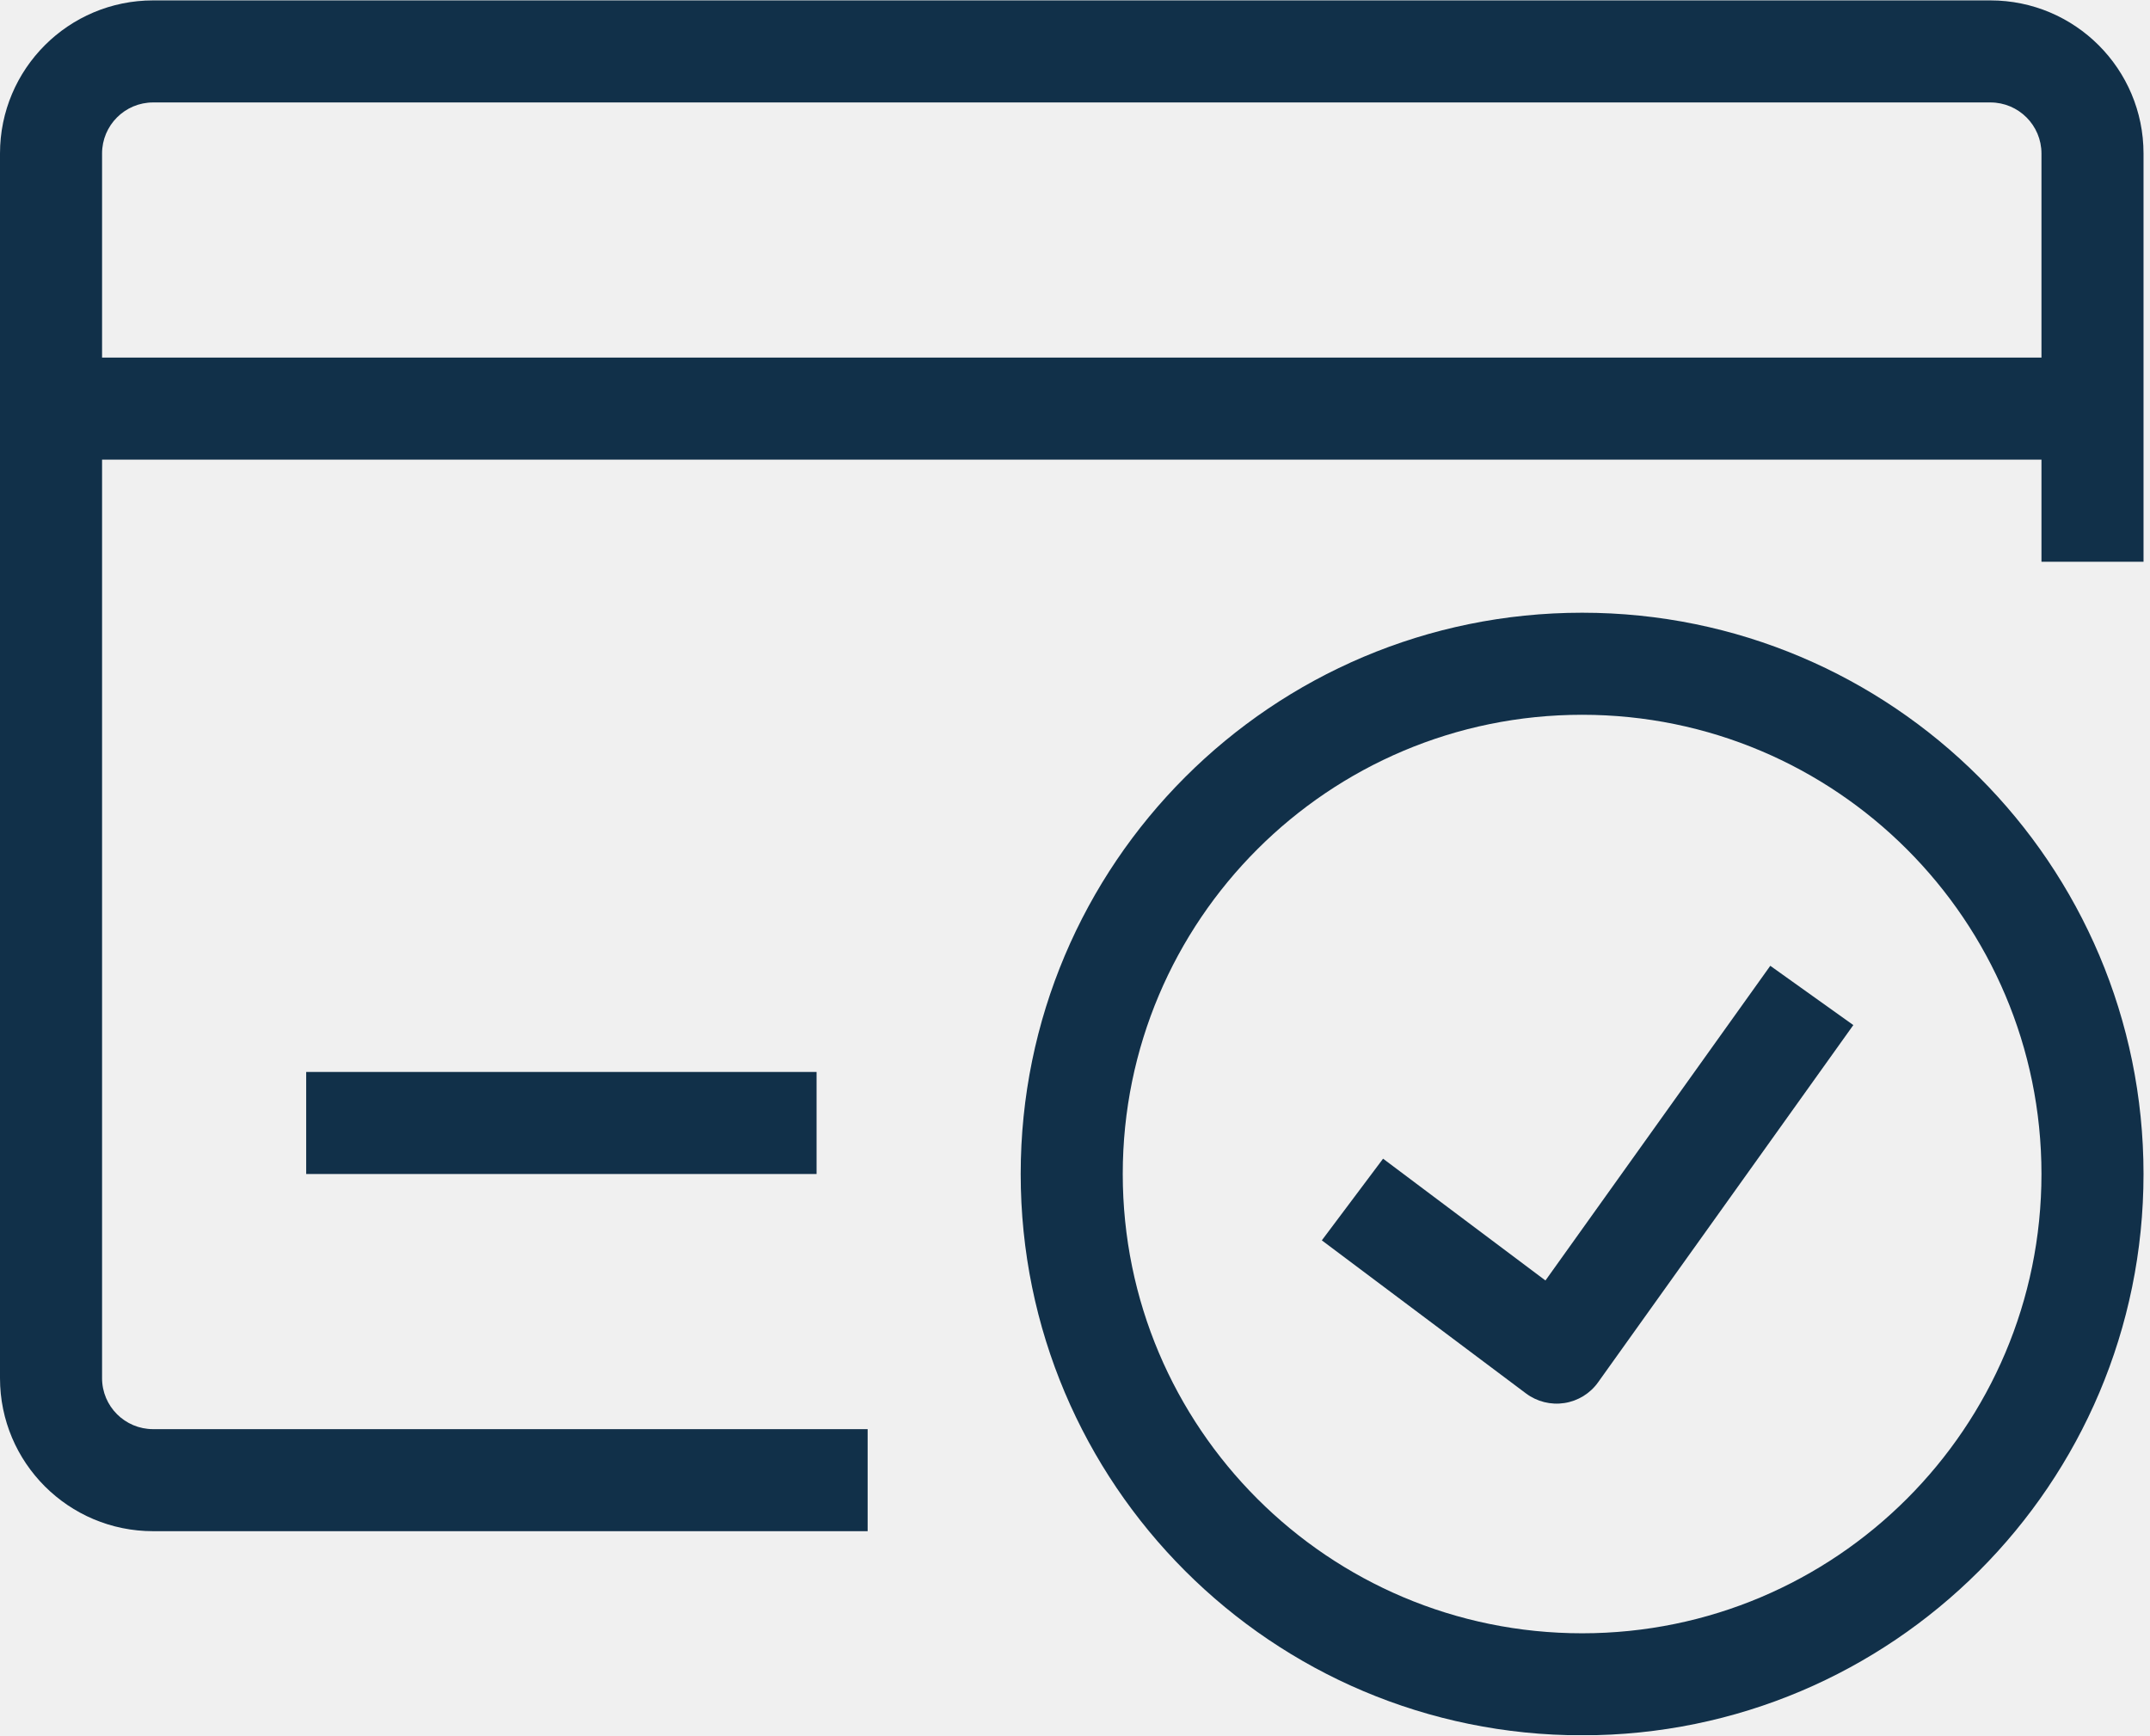
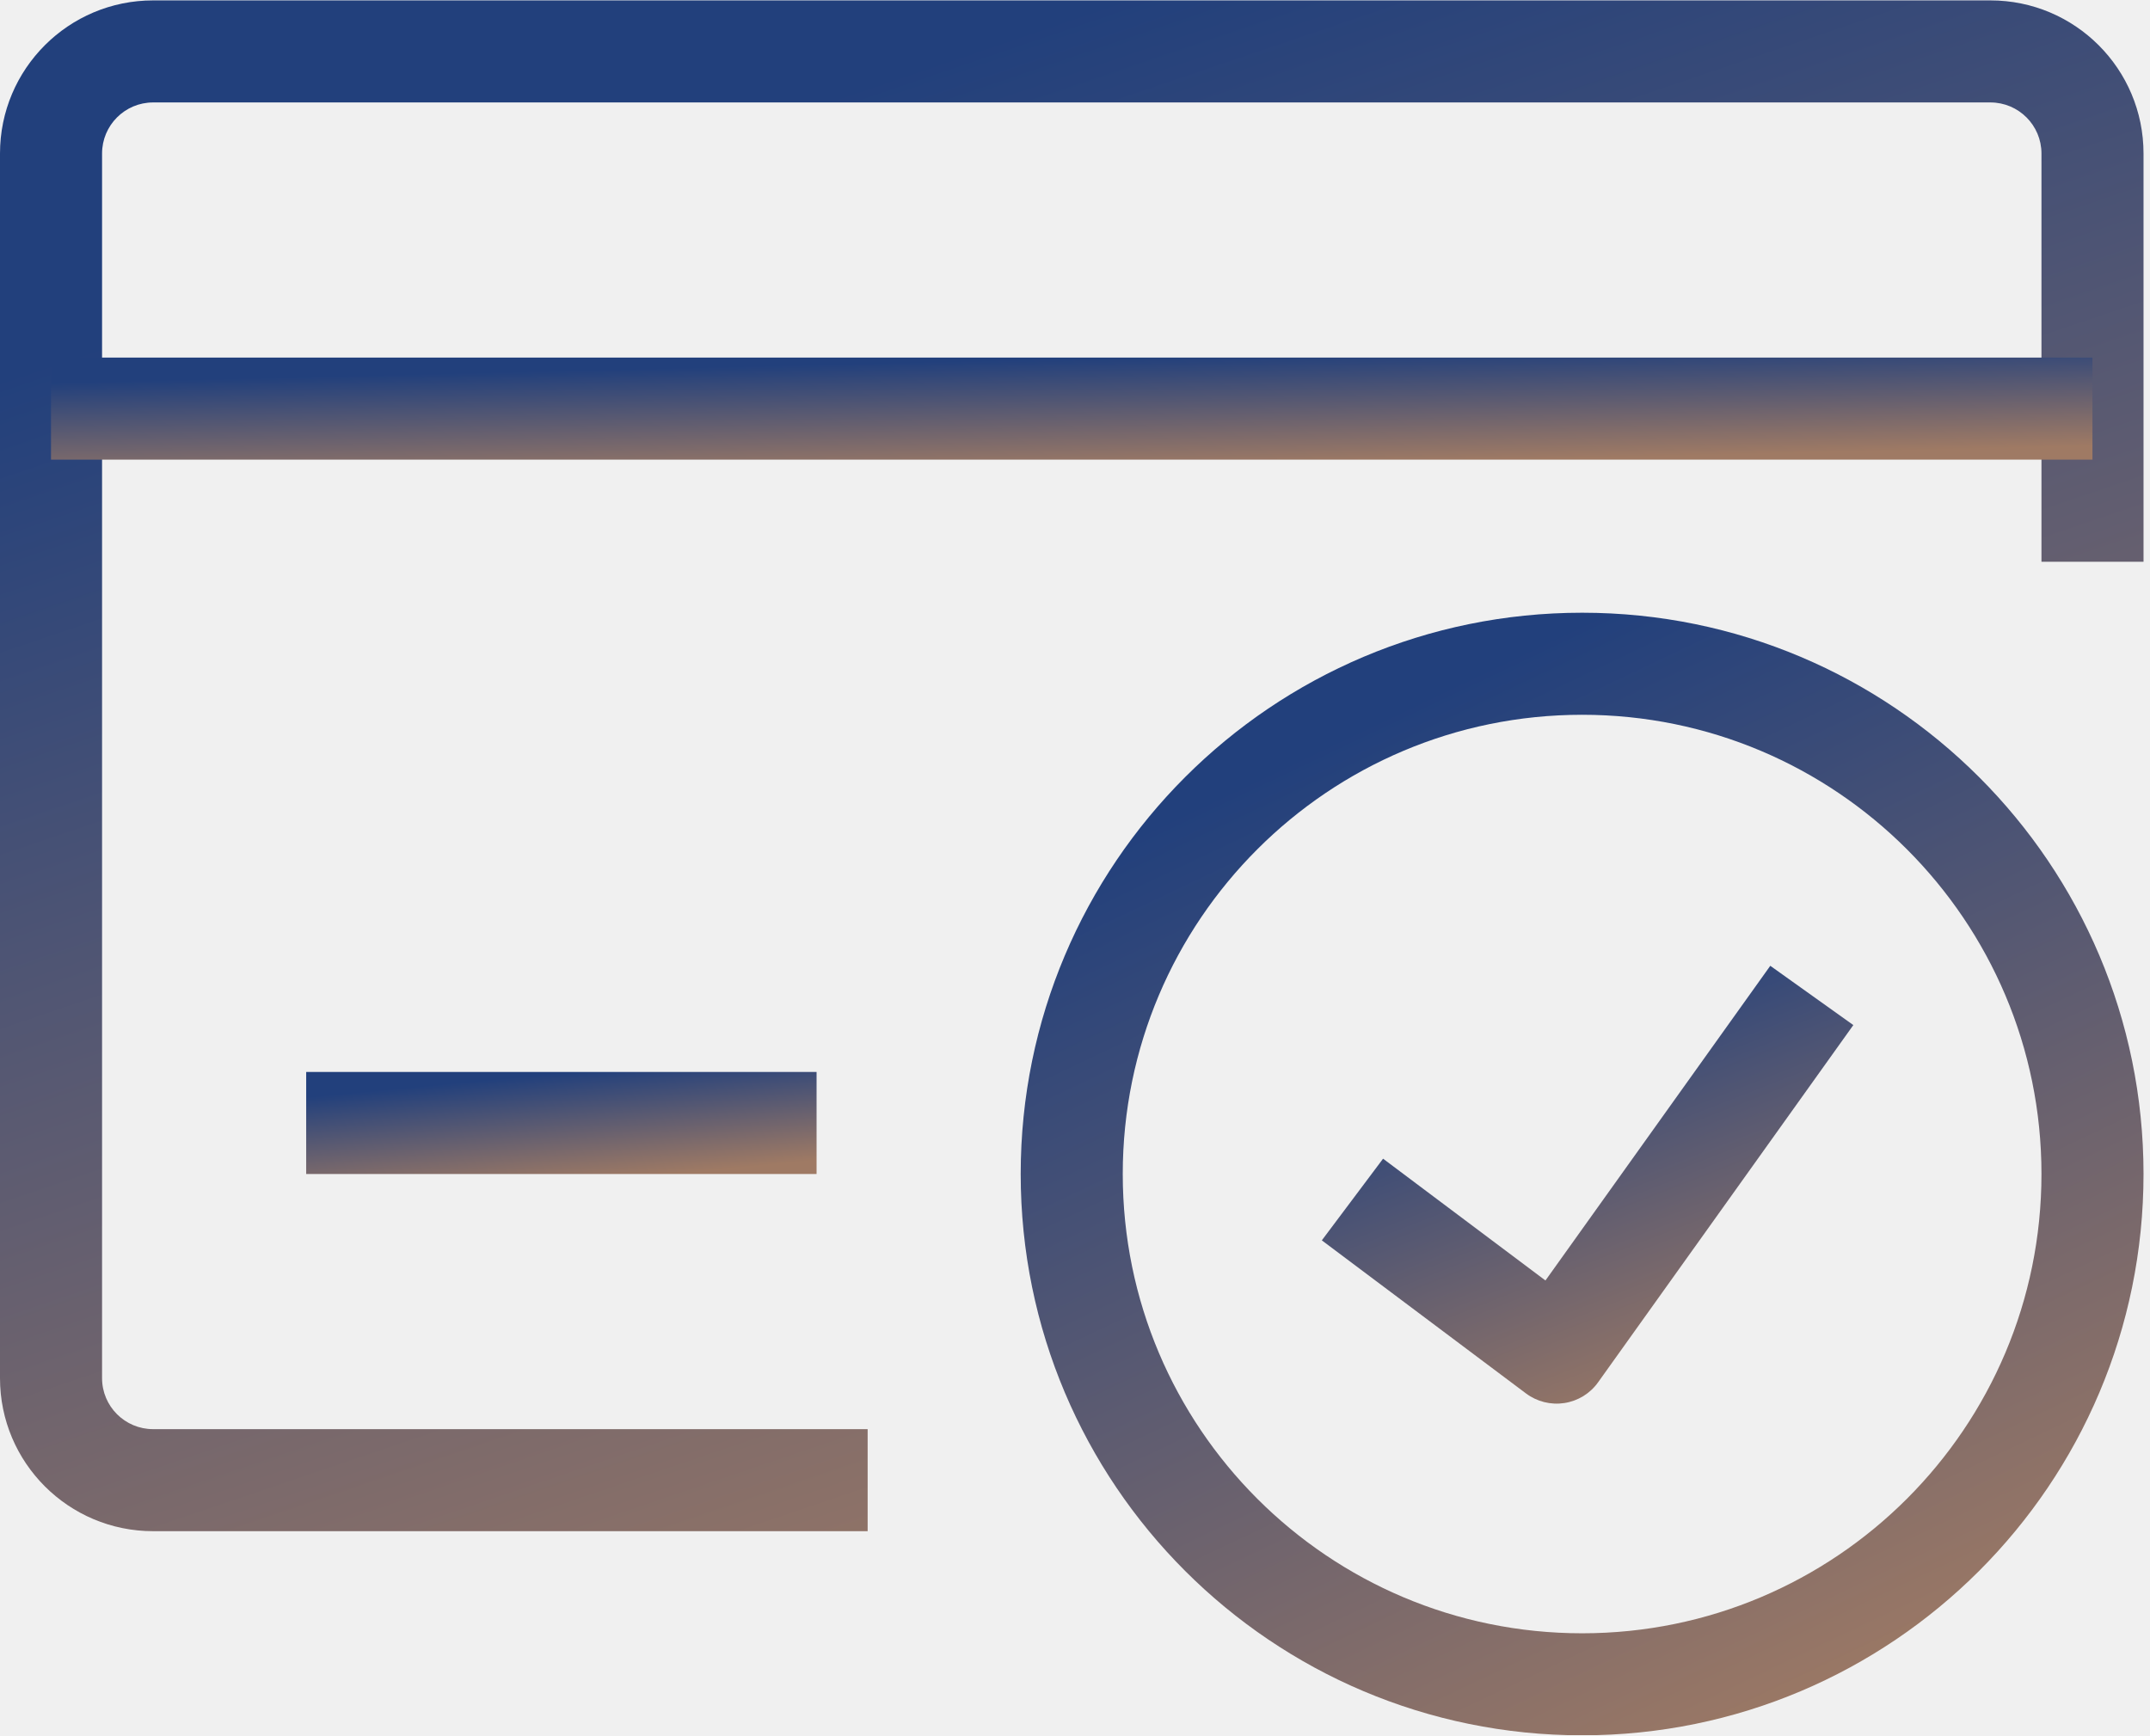
<svg xmlns="http://www.w3.org/2000/svg" width="166" height="134" viewBox="0 0 166 134" fill="none">
  <mask id="mask0_140_40" style="mask-type:luminance" maskUnits="userSpaceOnUse" x="0" y="0" width="166" height="119">
    <path d="M0 0H165.839V118.458H0V0Z" fill="white" />
  </mask>
  <g mask="url(#mask0_140_40)">
-     <path fill-rule="evenodd" clip-rule="evenodd" d="M0 11.854C0 5.323 5.292 0.031 11.823 0.031H153.677C160.208 0.031 165.5 5.323 165.5 11.854V43.38H157.62V11.854C157.62 9.677 155.854 7.911 153.677 7.911H11.823C9.646 7.911 7.88 9.677 7.88 11.854V106.427C7.88 108.604 9.646 110.365 11.823 110.365H66.99V118.245H11.823C5.292 118.245 0 112.953 0 106.427V11.854Z" fill="#113049" />
+     <path fill-rule="evenodd" clip-rule="evenodd" d="M0 11.854C0 5.323 5.292 0.031 11.823 0.031H153.677C160.208 0.031 165.5 5.323 165.5 11.854V43.38H157.62V11.854C157.62 9.677 155.854 7.911 153.677 7.911H11.823C9.646 7.911 7.88 9.677 7.88 11.854V106.427C7.88 108.604 9.646 110.365 11.823 110.365H66.99V118.245H11.823C5.292 118.245 0 112.953 0 106.427V11.854Z" fill="url(#paint0_linear_140_40)" />
  </g>
-   <path fill-rule="evenodd" clip-rule="evenodd" d="M3.938 27.614H161.557V35.495H3.938V27.614Z" fill="#113049" />
-   <path fill-rule="evenodd" clip-rule="evenodd" d="M23.641 82.781H63.047V90.662H23.641V82.781Z" fill="#113049" />
+   <path fill-rule="evenodd" clip-rule="evenodd" d="M3.938 27.614H161.557V35.495H3.938V27.614Z" fill="url(#paint1_linear_140_40)" />
+   <path fill-rule="evenodd" clip-rule="evenodd" d="M23.641 82.781H63.047V90.662H23.641V82.781Z" fill="url(#paint2_linear_140_40)" />
  <mask id="mask1_140_40" style="mask-type:luminance" maskUnits="userSpaceOnUse" x="77" y="46" width="89" height="88">
    <path d="M77.838 46.458H165.838V134H77.838V46.458Z" fill="white" />
  </mask>
  <g mask="url(#mask1_140_40)">
-     <path fill-rule="evenodd" clip-rule="evenodd" d="M122.156 55.198C102.568 55.198 86.687 71.078 86.687 90.661C86.687 110.25 102.568 126.13 122.156 126.13C141.739 126.13 157.62 110.25 157.62 90.661C157.62 71.078 141.739 55.198 122.156 55.198ZM78.807 90.661C78.807 66.724 98.213 47.317 122.156 47.317C146.094 47.317 165.5 66.724 165.5 90.661C165.5 114.604 146.094 134.01 122.156 134.01C98.213 134.01 78.807 114.604 78.807 90.661Z" fill="#113049" />
+     <path fill-rule="evenodd" clip-rule="evenodd" d="M122.156 55.198C102.568 55.198 86.687 71.078 86.687 90.661C86.687 110.25 102.568 126.13 122.156 126.13C141.739 126.13 157.62 110.25 157.62 90.661C157.62 71.078 141.739 55.198 122.156 55.198ZM78.807 90.661C78.807 66.724 98.213 47.317 122.156 47.317C146.094 47.317 165.5 66.724 165.5 90.661C165.5 114.604 146.094 134.01 122.156 134.01C98.213 134.01 78.807 114.604 78.807 90.661Z" fill="url(#paint3_linear_140_40)" />
  </g>
-   <path fill-rule="evenodd" clip-rule="evenodd" d="M119.323 98.885L136.682 74.583L143.094 79.161L123.39 106.744C122.776 107.609 121.838 108.187 120.786 108.349C119.739 108.51 118.672 108.244 117.823 107.609L102.057 95.786L106.786 89.479L119.323 98.885Z" fill="#113049" />
+   <path fill-rule="evenodd" clip-rule="evenodd" d="M119.323 98.885L136.682 74.583L143.094 79.161L123.39 106.744C122.776 107.609 121.838 108.187 120.786 108.349C119.739 108.51 118.672 108.244 117.823 107.609L102.057 95.786L106.786 89.479L119.323 98.885Z" fill="url(#paint4_linear_140_40)" />
+   <defs>
+     <linearGradient id="paint0_linear_140_40" x1="48.447" y1="12.713" x2="87.939" y2="128.964" gradientUnits="userSpaceOnUse">
+       <stop stop-color="#22407C" />
+       <stop offset="1" stop-color="#9F7A64" />
+     </linearGradient>
+     <linearGradient id="paint1_linear_140_40" x1="50.077" y1="28.46" x2="50.283" y2="37.099" gradientUnits="userSpaceOnUse">
+       <stop stop-color="#22407C" />
+       <stop offset="1" stop-color="#9F7A64" />
+     </linearGradient>
+     <linearGradient id="paint2_linear_140_40" x1="35.176" y1="83.627" x2="35.991" y2="92.193" gradientUnits="userSpaceOnUse">
+       <stop stop-color="#22407C" />
+       <stop offset="1" stop-color="#9F7A64" />
+     </linearGradient>
+     <linearGradient id="paint3_linear_140_40" x1="104.185" y1="56.617" x2="141.068" y2="134.168" gradientUnits="userSpaceOnUse">
+       <stop stop-color="#22407C" />
+       <stop offset="1" stop-color="#9F7A64" />
+     </linearGradient>
+     <linearGradient id="paint4_linear_140_40" x1="114.07" y1="78.21" x2="126.669" y2="110.361" gradientUnits="userSpaceOnUse">
+       <stop stop-color="#22407C" />
+       <stop offset="1" stop-color="#9F7A64" />
+     </linearGradient>
+   </defs>
</svg>
